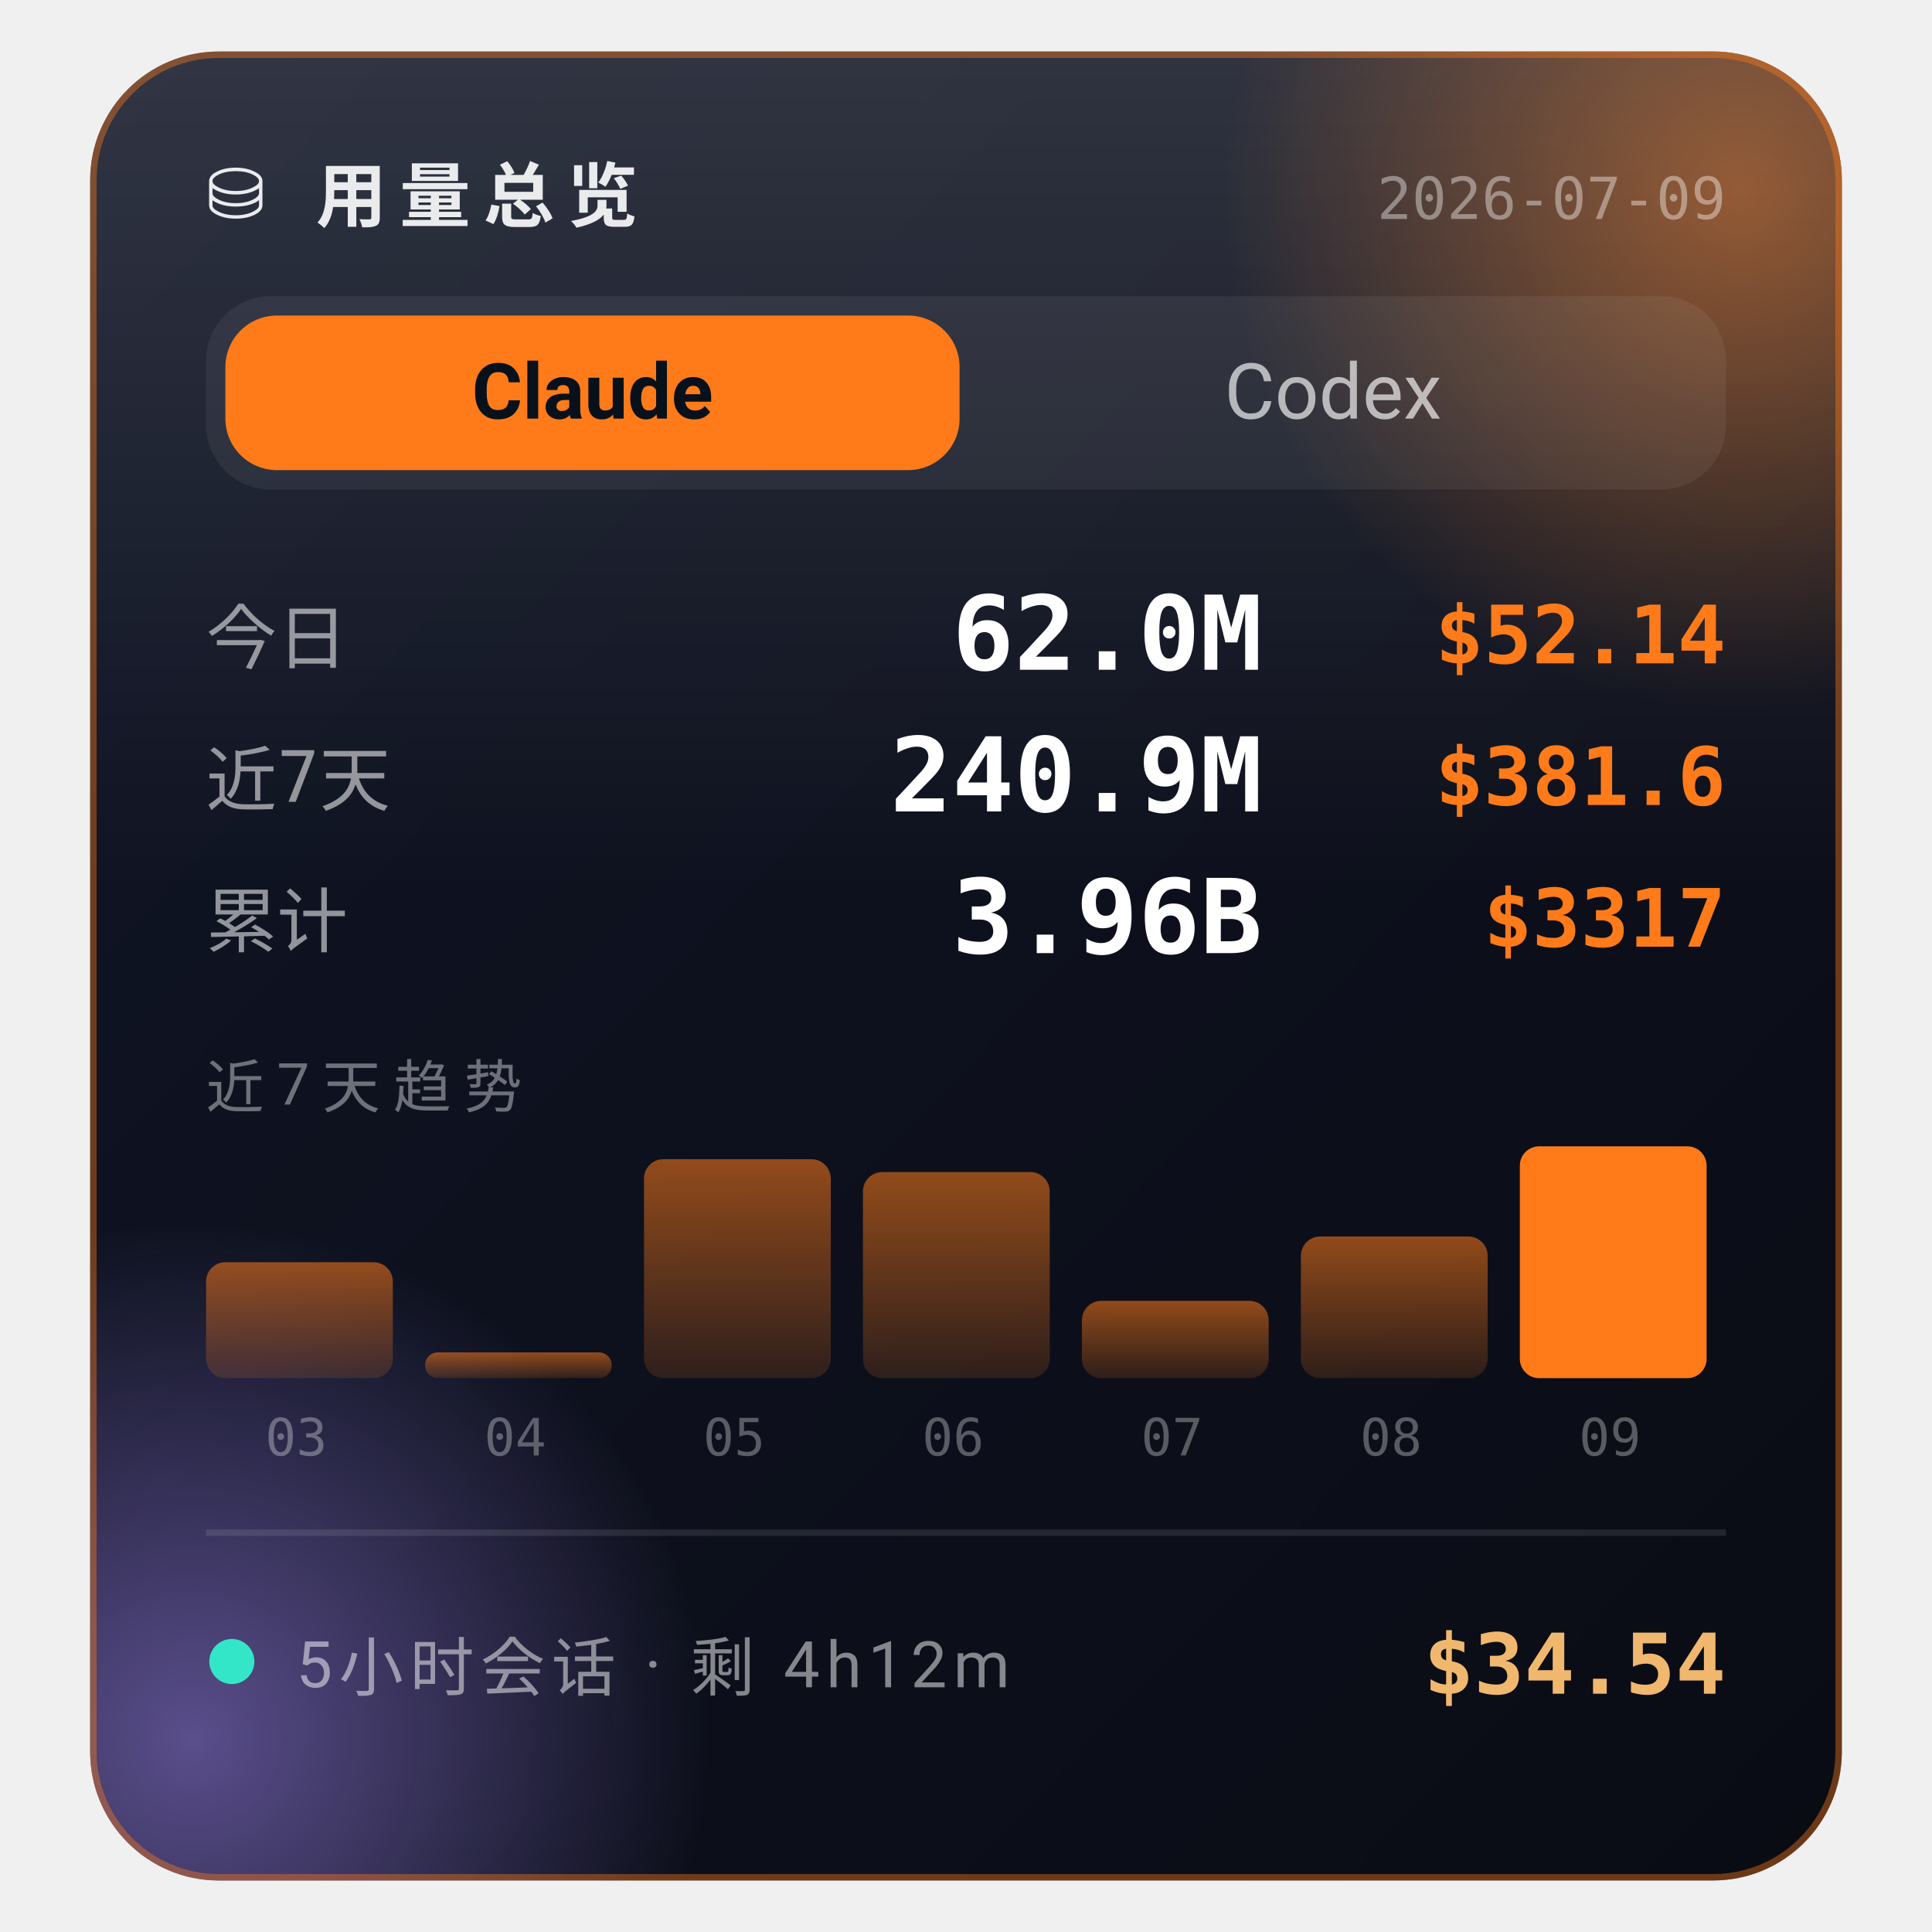
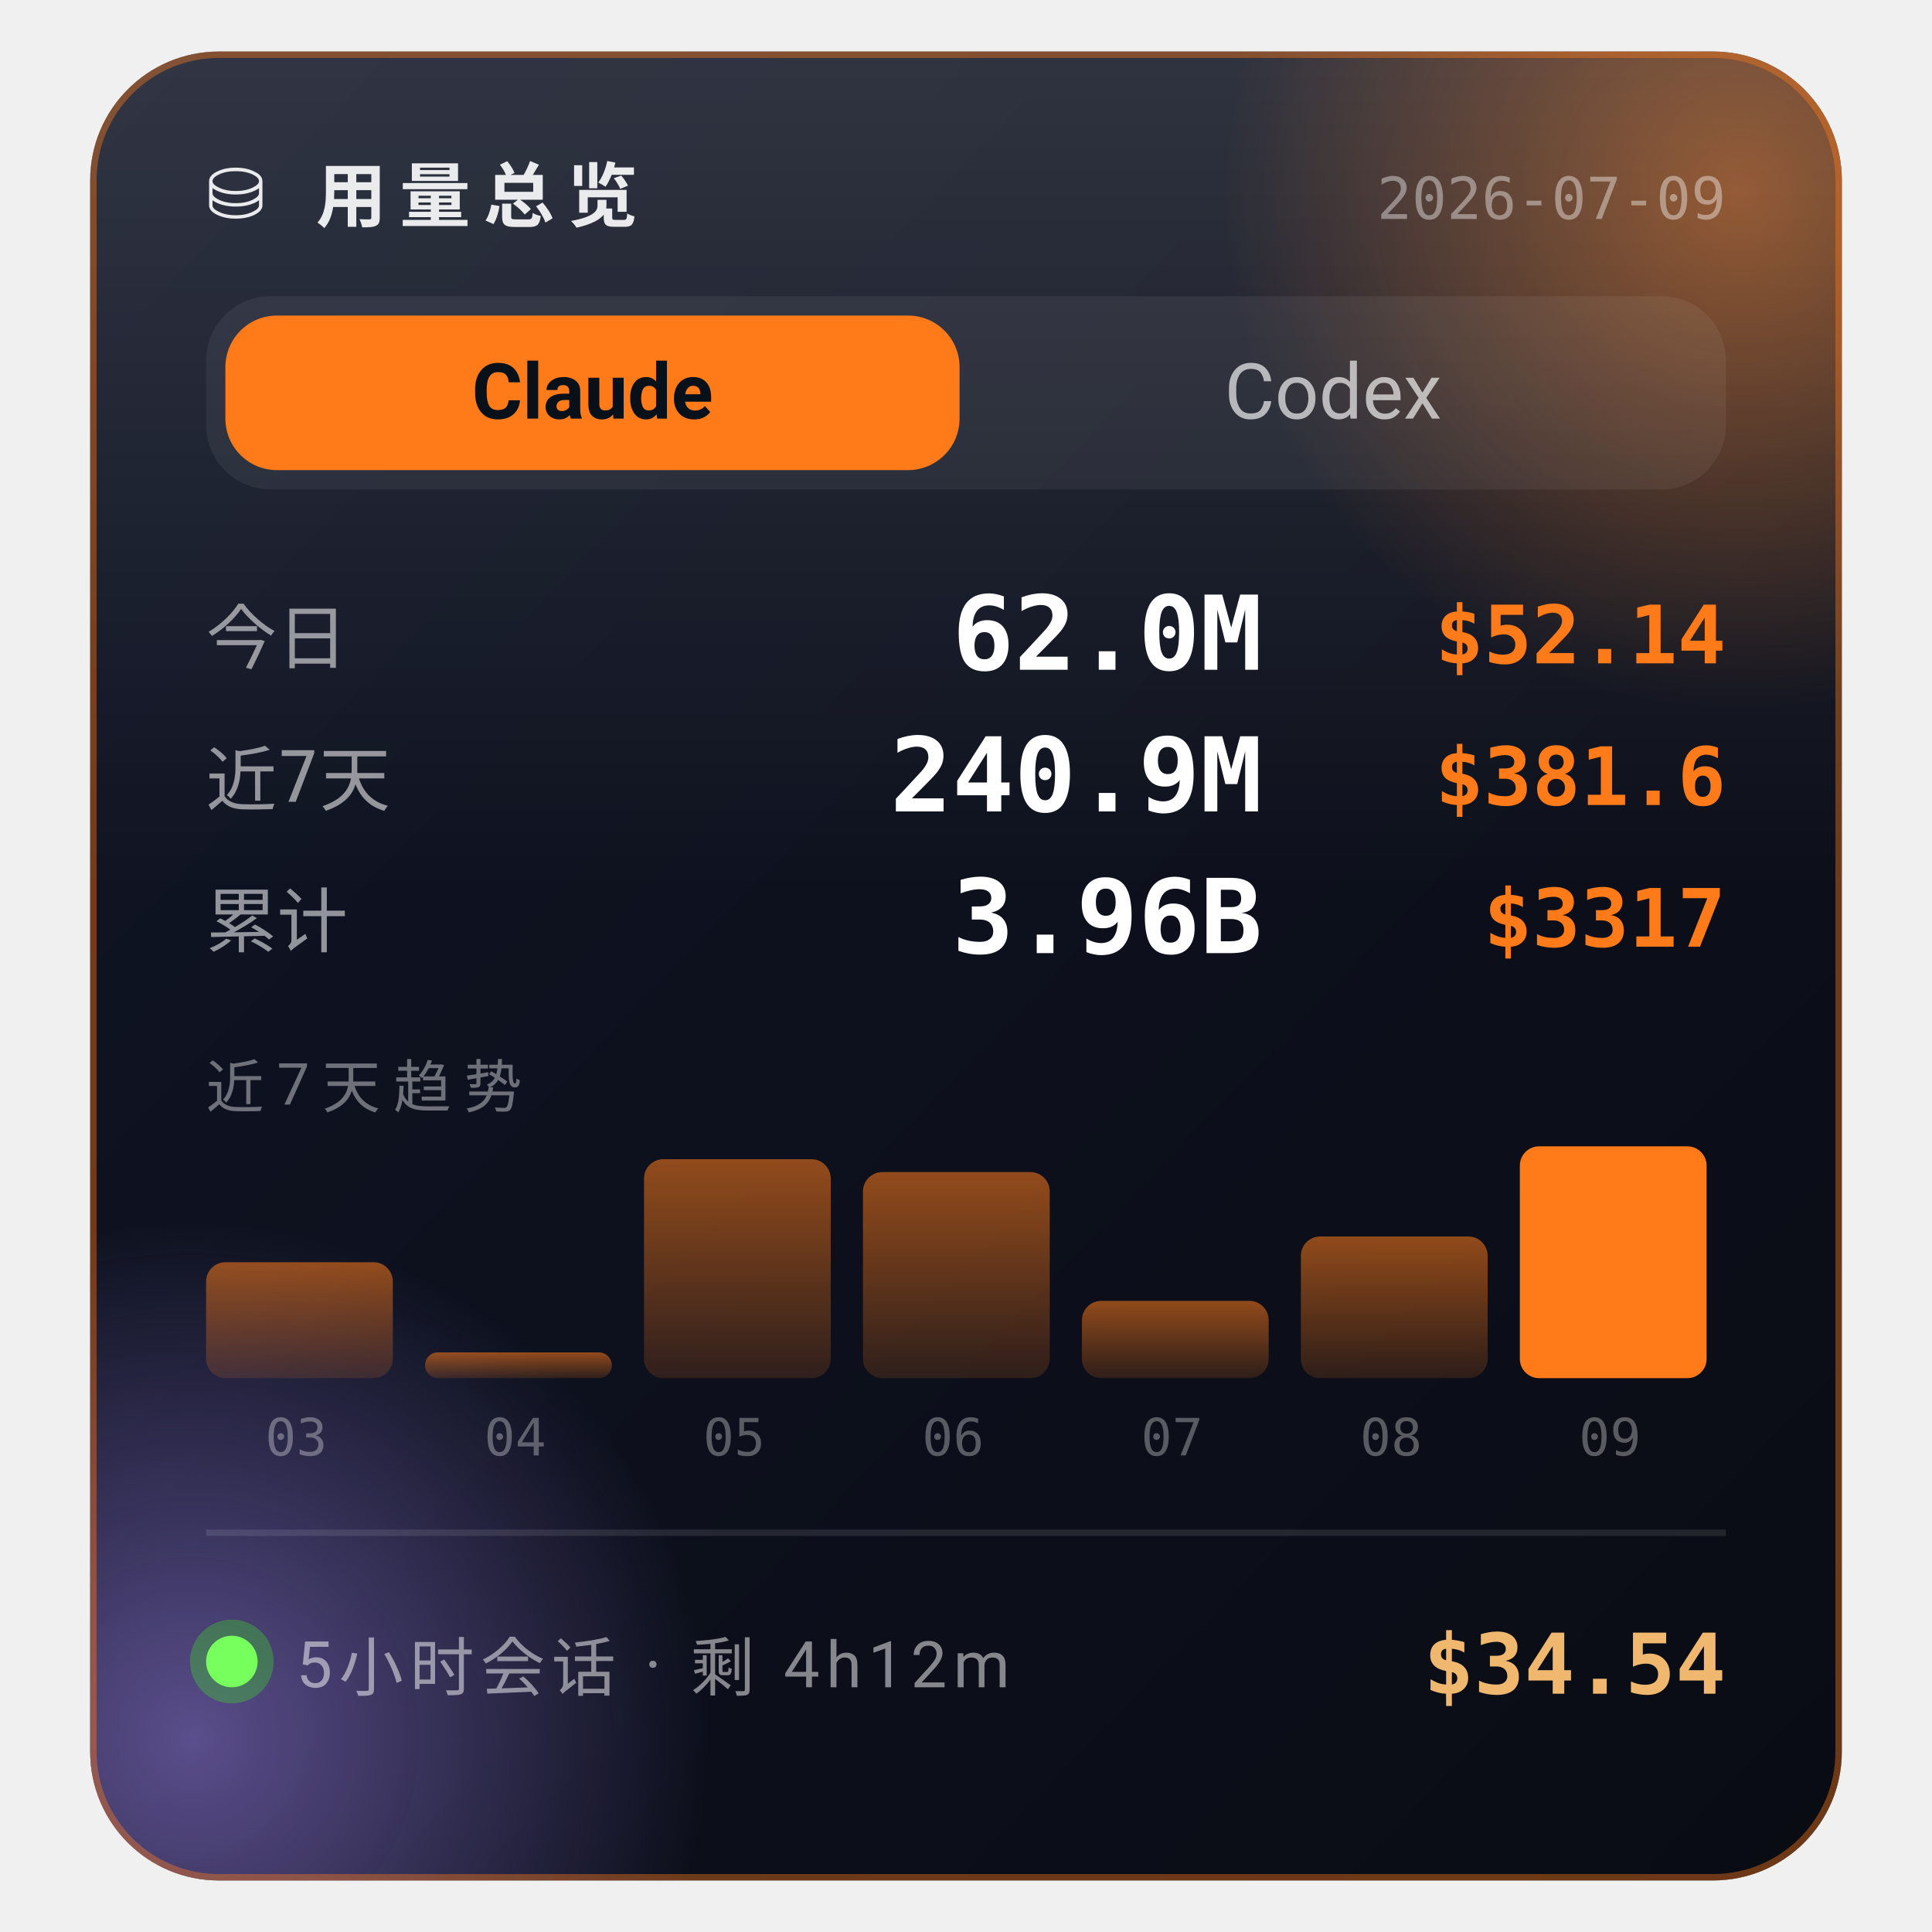
<svg xmlns="http://www.w3.org/2000/svg" width="300" height="300" viewBox="0 0 300 300" font-family="-apple-system, Segoe UI, Roboto, sans-serif">
  <defs>
    <linearGradient id="bg" x1="0" y1="0" x2="1" y2="1">
      <stop offset="0" stop-color="#101526" />
      <stop offset="1" stop-color="#0a0c14" />
    </linearGradient>
    <linearGradient id="gloss" x1="0" y1="0" x2="0" y2="1">
      <stop offset="0" stop-color="#ffffff" stop-opacity="0.14" />
      <stop offset="1" stop-color="#ffffff" stop-opacity="0" />
    </linearGradient>
    <radialGradient id="blobO">
      <stop offset="0" stop-color="#ff7b1a" stop-opacity="0.5" />
      <stop offset="1" stop-color="#ff7b1a" stop-opacity="0" />
    </radialGradient>
    <radialGradient id="blobV">
      <stop offset="0" stop-color="#a78bfa" stop-opacity="0.5" />
      <stop offset="1" stop-color="#a78bfa" stop-opacity="0" />
    </radialGradient>
    <linearGradient id="bar" x1="0" y1="0" x2="0" y2="1">
      <stop offset="0" stop-color="#ff7b1a" stop-opacity="0.55" />
      <stop offset="1" stop-color="#ff7b1a" stop-opacity="0.14" />
    </linearGradient>
    <clipPath id="card">
      <rect x="14" y="8" width="272" height="284" rx="20" />
    </clipPath>
  </defs>
  <g clip-path="url(#card)">
    <rect x="14" y="8" width="272" height="284" rx="20" fill="url(#bg)" />
    <circle cx="270" cy="30" r="80" fill="url(#blobO)" />
    <circle cx="30" cy="270" r="80" fill="url(#blobV)" />
    <rect x="14" y="8" width="272" height="130" fill="url(#gloss)" />
  </g>
  <rect x="14.5" y="8.5" width="271" height="283" rx="19.5" fill="none" stroke="#ff7b1a" stroke-opacity="0.4" />
  <text x="32" y="34" fill="#fff" fill-opacity="0.9" font-size="11" font-weight="700" letter-spacing="2">⛁ 用量总览</text>
  <text x="268" y="34" fill="#fff" fill-opacity="0.4" font-size="9" text-anchor="end" font-family="monospace">2026-07-09</text>
  <rect x="32" y="46" width="236" height="30" rx="10" fill="#ffffff" fill-opacity="0.06" />
  <rect x="35" y="49" width="114" height="24" rx="8" fill="#ff7b1a" />
  <text x="92" y="65" fill="#08111a" font-size="12" font-weight="700" text-anchor="middle">Claude</text>
  <text x="207" y="65" fill="#fff" fill-opacity="0.65" font-size="12" text-anchor="middle">Codex</text>
  <g font-family="monospace">
    <text x="32" y="103" fill="#fff" fill-opacity="0.55" font-size="11">今日</text>
    <text x="196" y="104" fill="#fff" font-size="16" font-weight="700" text-anchor="end">62.0M</text>
    <text x="268" y="103" fill="#ff7b1a" font-size="12.5" font-weight="700" text-anchor="end">$52.14</text>
    <text x="32" y="125" fill="#fff" fill-opacity="0.55" font-size="11">近7天</text>
    <text x="196" y="126" fill="#fff" font-size="16" font-weight="700" text-anchor="end">240.9M</text>
    <text x="268" y="125" fill="#ff7b1a" font-size="12.5" font-weight="700" text-anchor="end">$381.6</text>
    <text x="32" y="147" fill="#fff" fill-opacity="0.55" font-size="11">累计</text>
    <text x="196" y="148" fill="#fff" font-size="16" font-weight="700" text-anchor="end">3.96B</text>
    <text x="268" y="147" fill="#ff7b1a" font-size="12.5" font-weight="700" text-anchor="end">$3317</text>
  </g>
  <text x="32" y="172" fill="#fff" fill-opacity="0.4" font-size="9" letter-spacing="2">近7天趋势</text>
  <g>
    <rect x="32" y="196" width="29" height="18" rx="3" fill="url(#bar)" />
    <rect x="66" y="210" width="29" height="4" rx="2" fill="url(#bar)" />
    <rect x="100" y="180" width="29" height="34" rx="3" fill="url(#bar)" />
    <rect x="134" y="182" width="29" height="32" rx="3" fill="url(#bar)" />
    <rect x="168" y="202" width="29" height="12" rx="3" fill="url(#bar)" />
    <rect x="202" y="192" width="29" height="22" rx="3" fill="url(#bar)" />
    <rect x="236" y="178" width="29" height="36" rx="3" fill="#ff7b1a" />
  </g>
  <g fill="#fff" fill-opacity="0.32" font-size="8" font-family="monospace" text-anchor="middle">
    <text x="46" y="226">03</text>
    <text x="80" y="226">04</text>
    <text x="114" y="226">05</text>
    <text x="148" y="226">06</text>
    <text x="182" y="226">07</text>
    <text x="216" y="226">08</text>
    <text x="250" y="226">09</text>
  </g>
  <line x1="32" y1="238" x2="268" y2="238" stroke="#fff" stroke-opacity="0.1" />
-   <circle cx="36" cy="258" r="3.5" fill="#34e6c8" />
+   <circle cx="36" cy="258" r="4" fill="#8dff7a" />
+   <circle cx="36" cy="258" r="6.5" fill="#39ff14" fill-opacity="0.28" />
  <text x="46" y="262" fill="#fff" fill-opacity="0.5" font-size="10" letter-spacing="1">5小时会话 · 剩 4h12m</text>
  <text x="268" y="263" fill="#f0b86e" font-size="13" font-weight="700" text-anchor="end" font-family="monospace">$34.54</text>
</svg>
